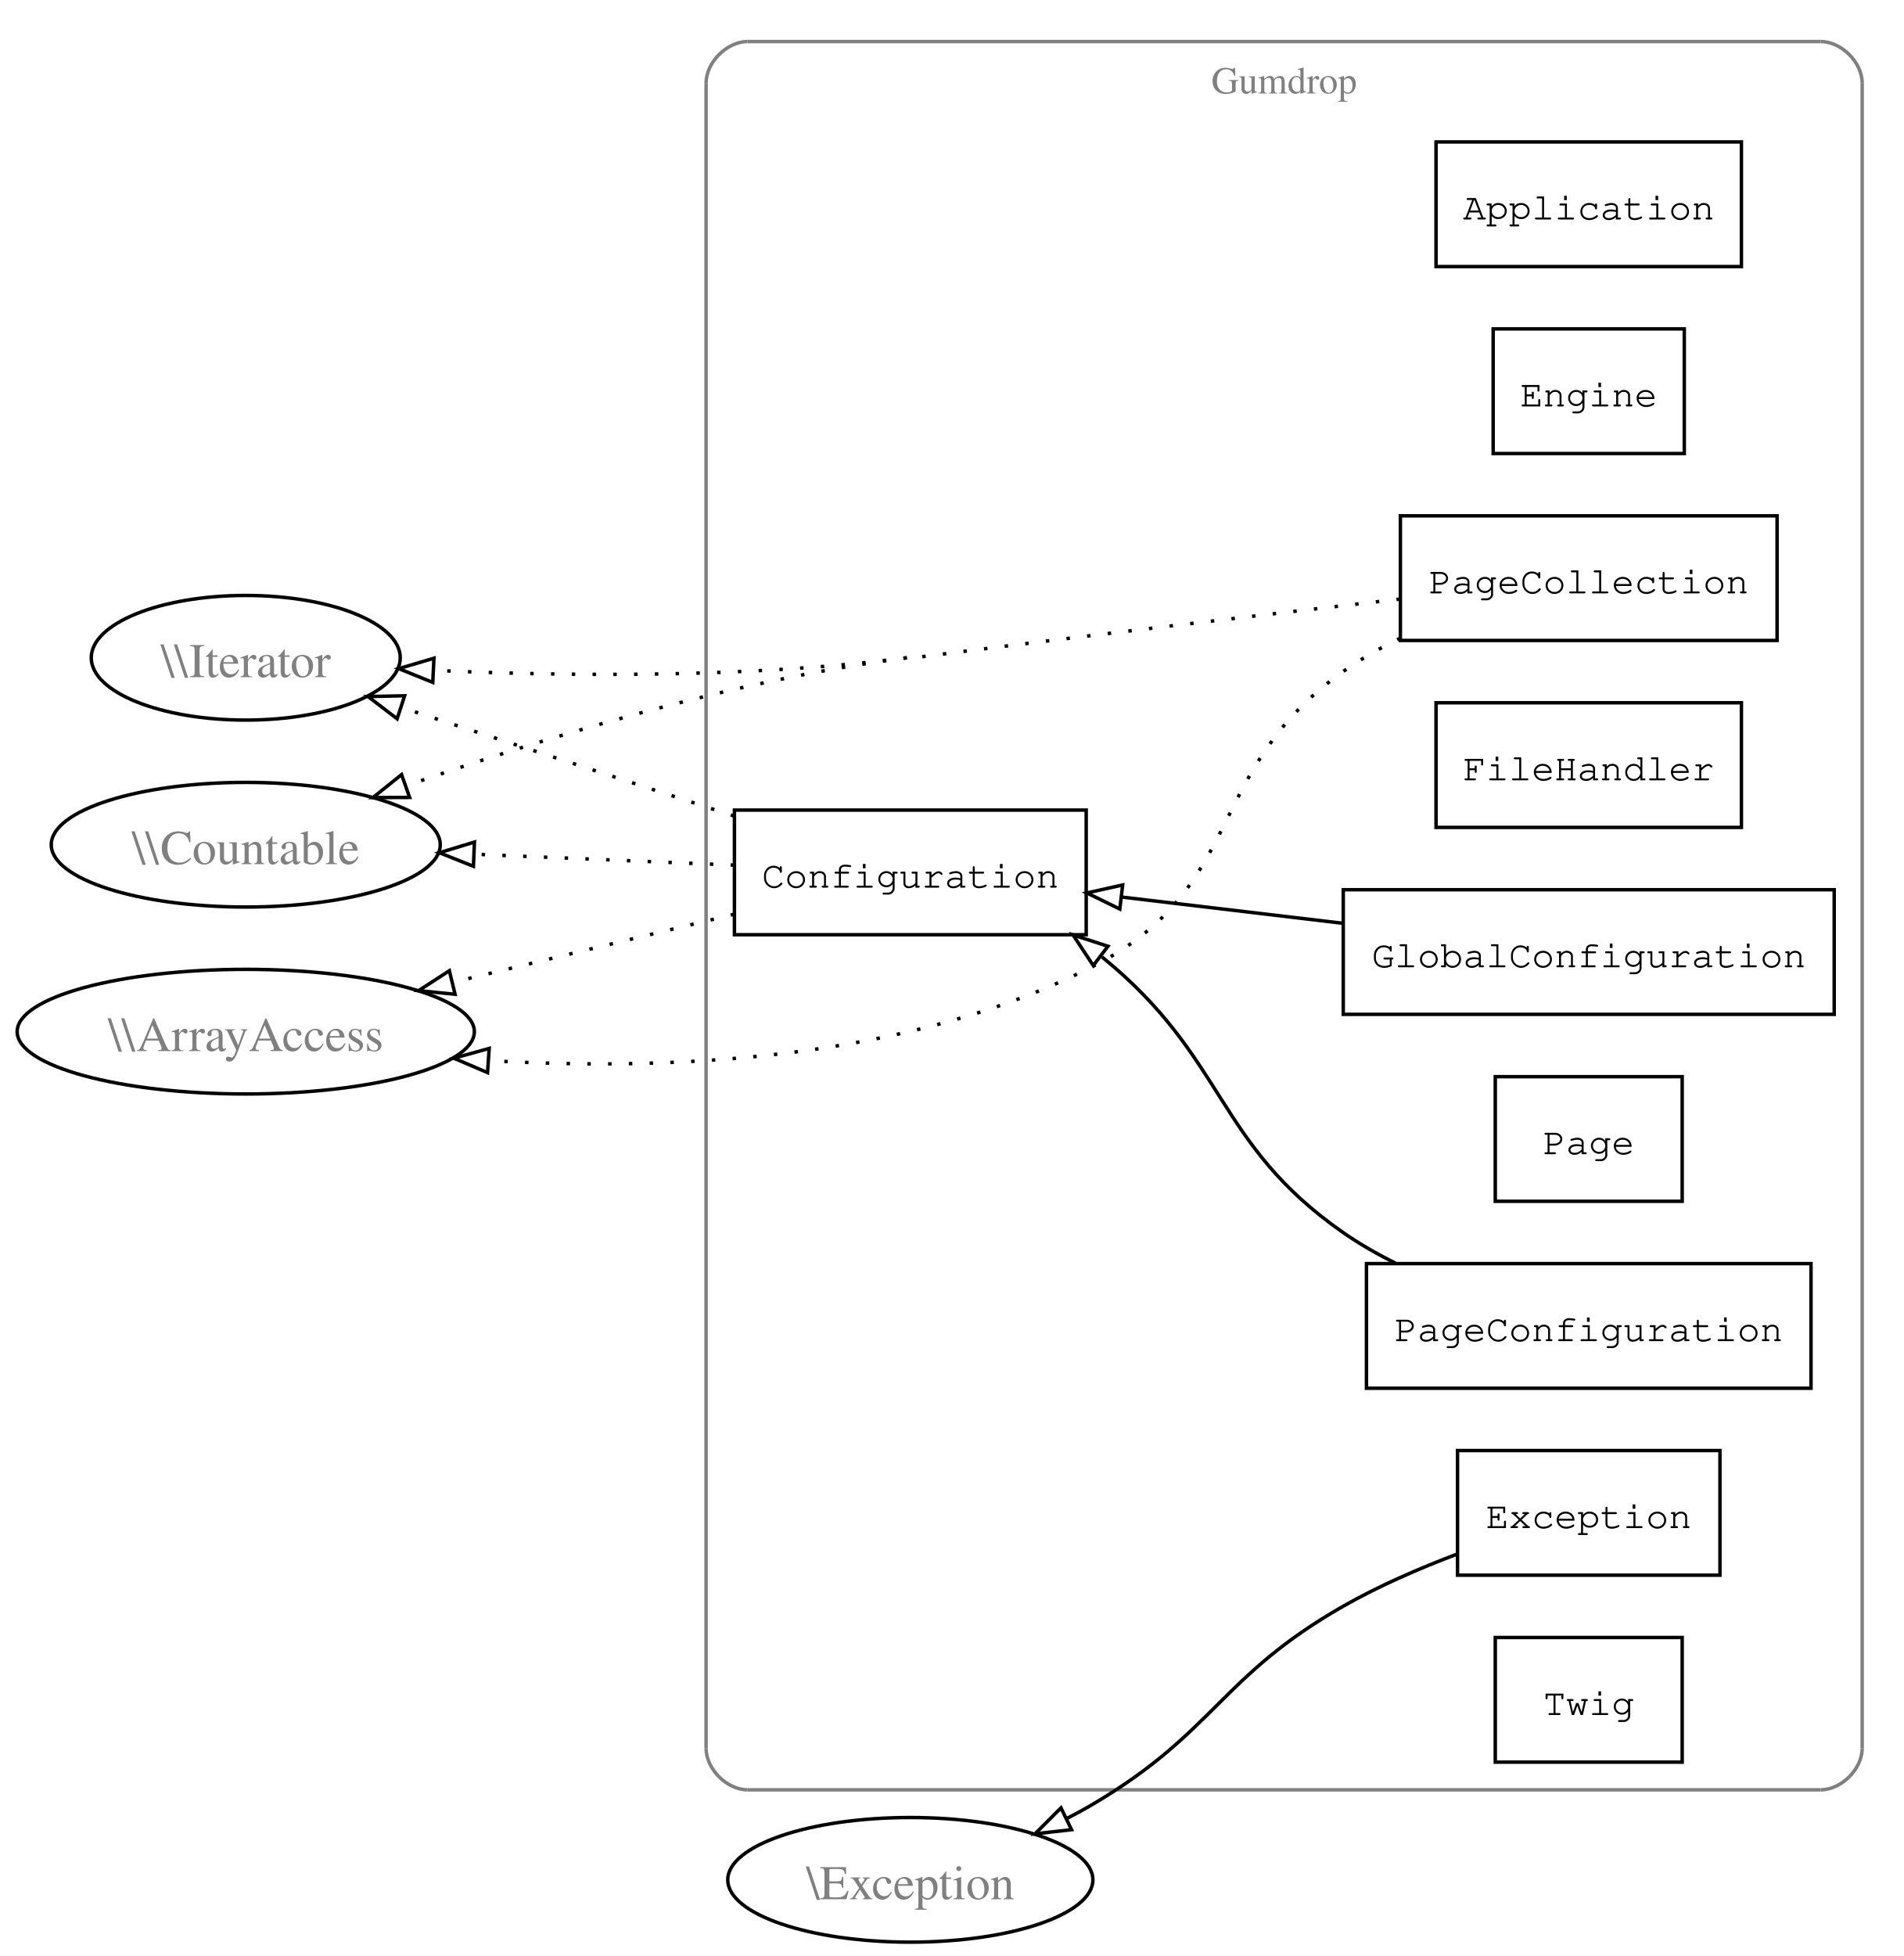
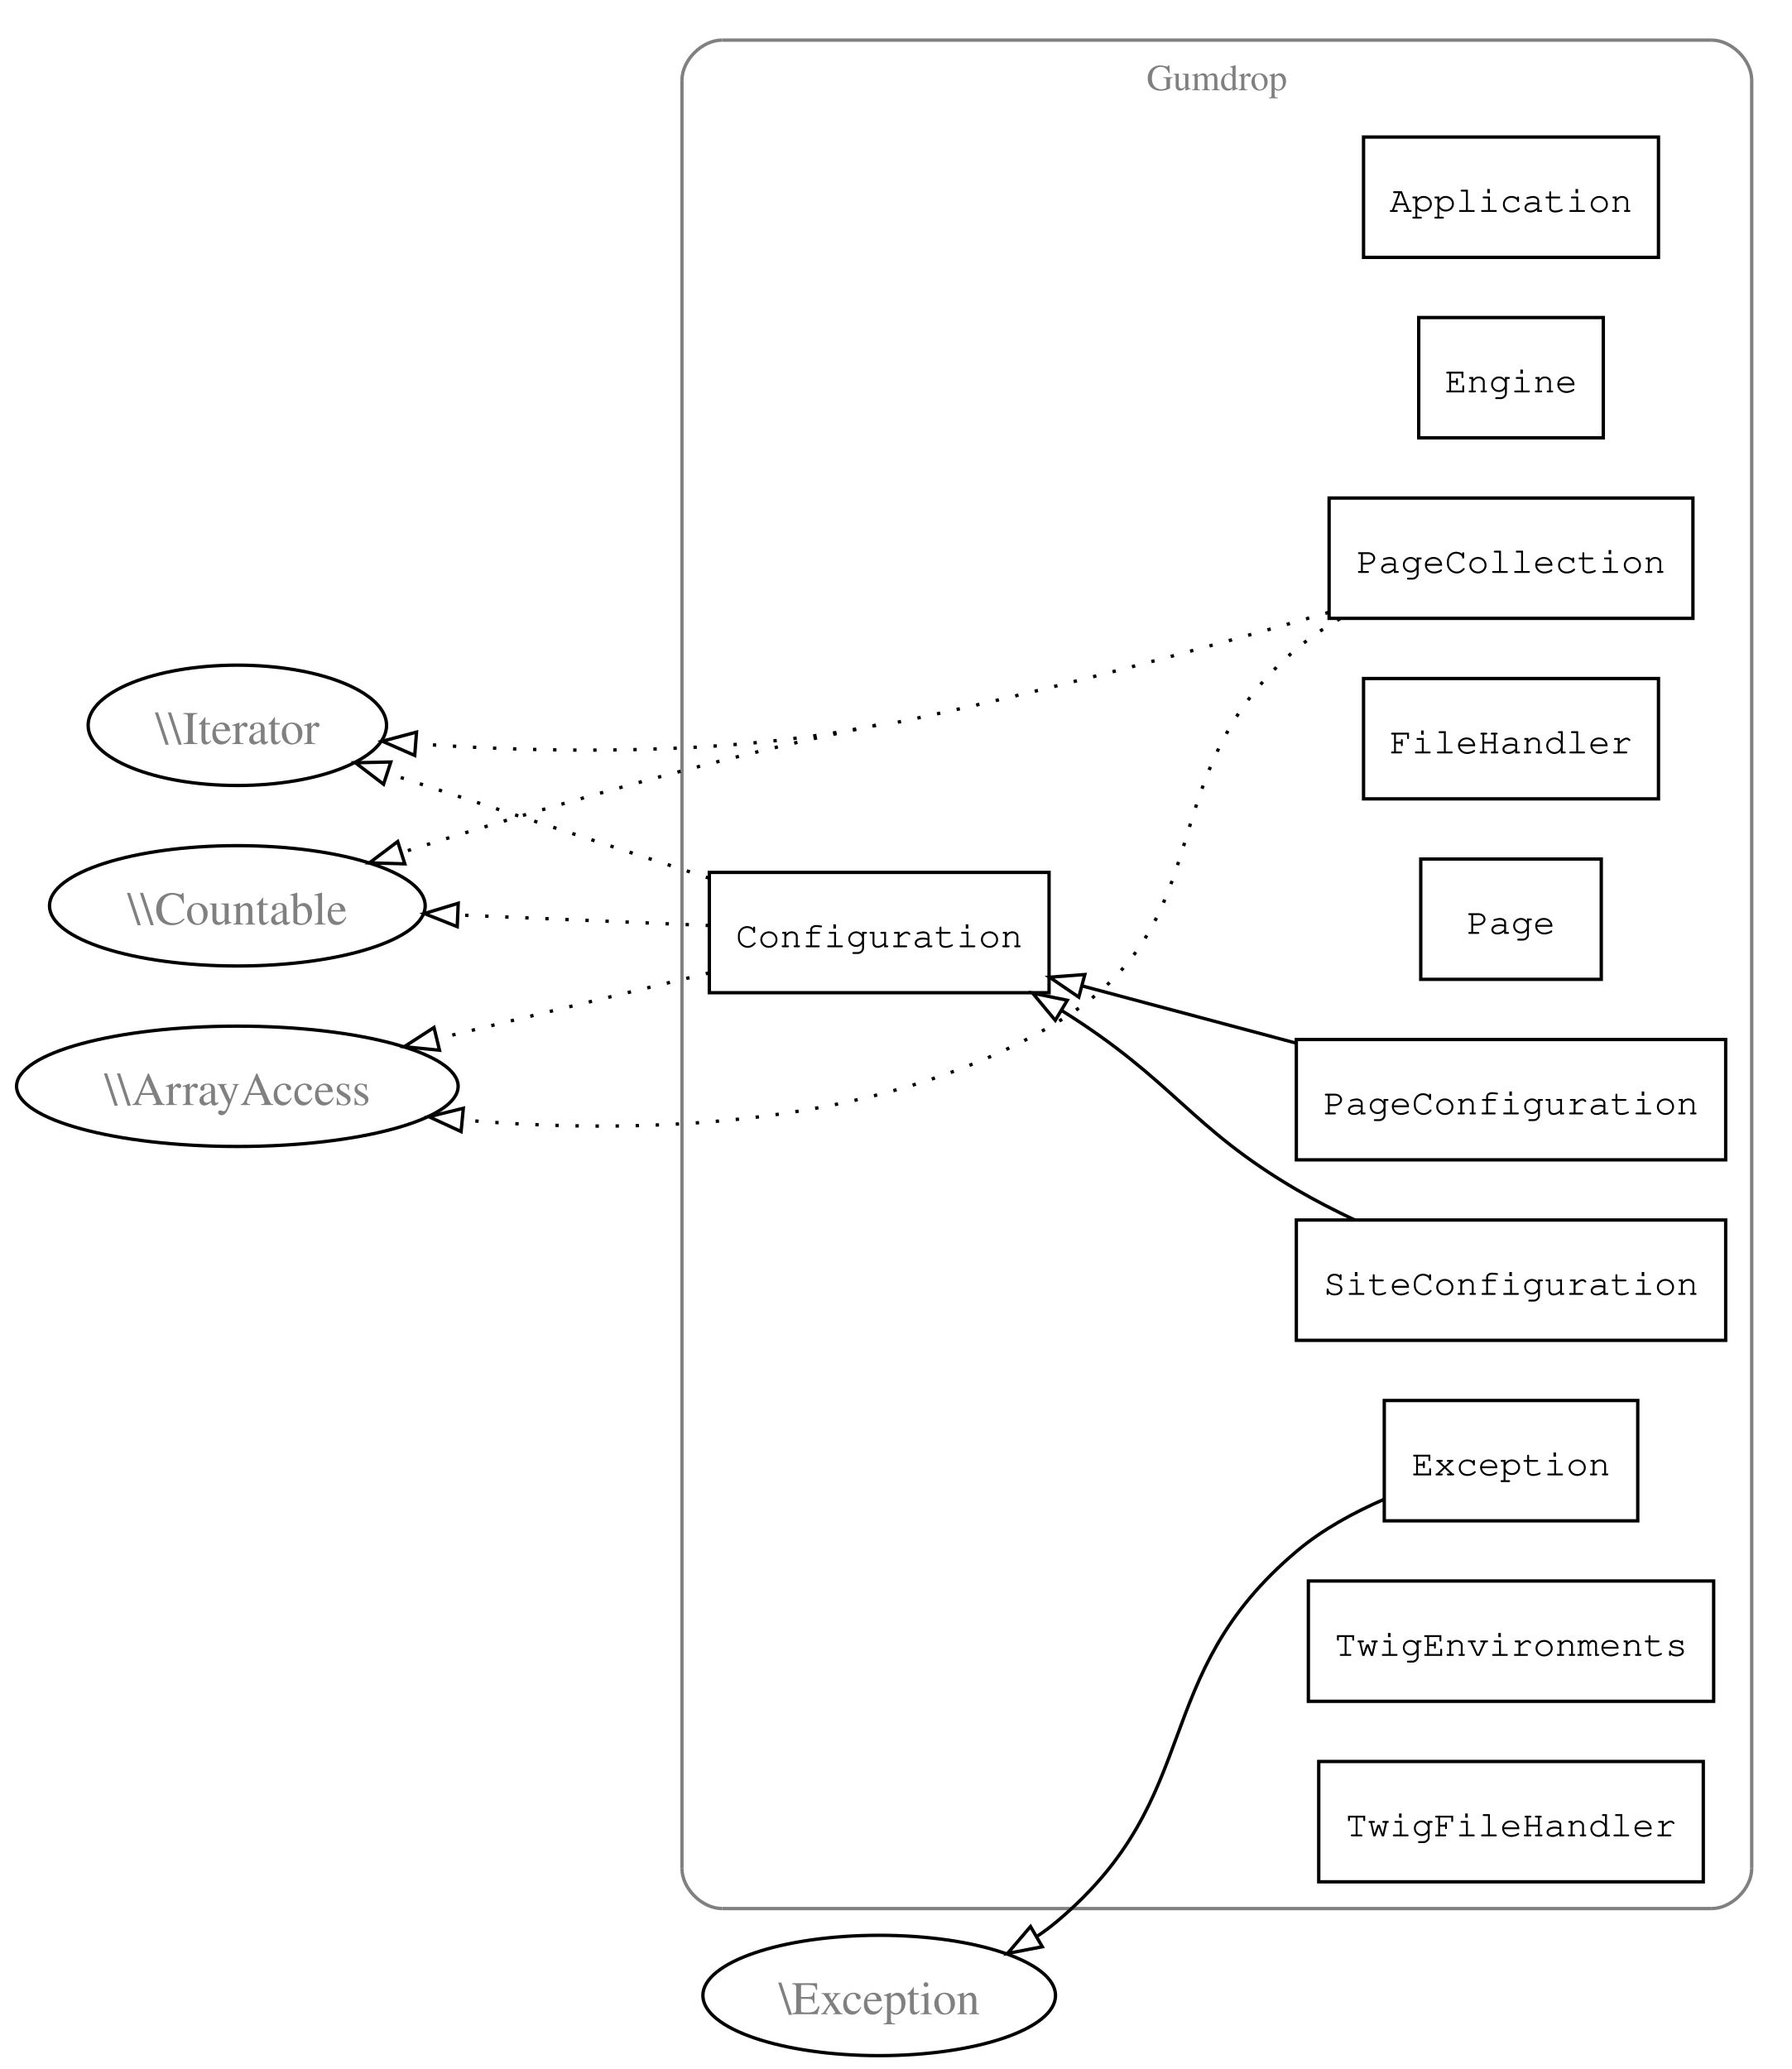
- <svg xmlns="http://www.w3.org/2000/svg" xmlns:xlink="http://www.w3.org/1999/xlink" width="550pt" height="565pt" viewBox="0.00 0.00 550.00 565.00">
-   <g id="graph1" class="graph" transform="scale(1 1) rotate(0) translate(4 561)">
-     <polygon fill="white" stroke="white" points="-4,5 -4,-561 547,-561 547,5 -4,5" />
+ <svg xmlns="http://www.w3.org/2000/svg" xmlns:xlink="http://www.w3.org/1999/xlink" width="536pt" height="619pt" viewBox="0.00 0.00 536.00 619.00">
+   <g id="graph1" class="graph" transform="scale(1 1) rotate(0) translate(4 615)">
+     <polygon fill="white" stroke="white" points="-4,5 -4,-615 533,-615 533,5 -4,5" />
    <g id="graph2" class="cluster">
-       <polyline fill="none" stroke="gray" points="212,-44 522,-44 " />
-       <path fill="none" stroke="gray" d="M522,-44C528,-44 534,-50 534,-56" />
-       <polyline fill="none" stroke="gray" points="534,-56 534,-537 " />
-       <path fill="none" stroke="gray" d="M534,-537C534,-543 528,-549 522,-549" />
-       <polyline fill="none" stroke="gray" points="522,-549 212,-549 " />
-       <path fill="none" stroke="gray" d="M212,-549C206,-549 200,-543 200,-537" />
-       <polyline fill="none" stroke="gray" points="200,-537 200,-56 " />
+       <polyline fill="none" stroke="gray" points="212,-44 508,-44 " />
+       <path fill="none" stroke="gray" d="M508,-44C514,-44 520,-50 520,-56" />
+       <polyline fill="none" stroke="gray" points="520,-56 520,-591 " />
+       <path fill="none" stroke="gray" d="M520,-591C520,-597 514,-603 508,-603" />
+       <polyline fill="none" stroke="gray" points="508,-603 212,-603 " />
+       <path fill="none" stroke="gray" d="M212,-603C206,-603 200,-597 200,-591" />
+       <polyline fill="none" stroke="gray" points="200,-591 200,-56 " />
      <path fill="none" stroke="gray" d="M200,-56C200,-50 206,-44 212,-44" />
-       <text text-anchor="middle" x="367" y="-534" font-family="Times,serif" font-size="11.00" fill="gray">Gumdrop</text>
+       <text text-anchor="middle" x="360" y="-588" font-family="Times,serif" font-size="11.00" fill="gray">Gumdrop</text>
    </g>
    <g id="node2" class="node">
      <a xlink:href="Application.html" xlink:title="Application" target="_parent">
-         <polygon fill="none" stroke="black" points="499.113,-520 410.887,-520 410.887,-484 499.113,-484 499.113,-520" />
-         <text text-anchor="middle" x="455" y="-497.6" font-family="Courier,monospace" font-size="11.00">Application</text>
+         <polygon fill="none" stroke="black" points="492.113,-574 403.887,-574 403.887,-538 492.113,-538 492.113,-574" />
+         <text text-anchor="middle" x="448" y="-551.6" font-family="Courier,monospace" font-size="11.00">Application</text>
      </a>
    </g>
    <g id="node3" class="node">
      <a xlink:href="Configuration.html" xlink:title="Configuration" target="_parent">
-         <polygon fill="none" stroke="black" points="309.814,-327 208.186,-327 208.186,-291 309.814,-291 309.814,-327" />
-         <text text-anchor="middle" x="259" y="-304.6" font-family="Courier,monospace" font-size="11.00">Configuration</text>
+         <polygon fill="none" stroke="black" points="309.814,-354 208.186,-354 208.186,-318 309.814,-318 309.814,-354" />
+         <text text-anchor="middle" x="259" y="-331.6" font-family="Courier,monospace" font-size="11.00">Configuration</text>
      </a>
    </g>
-     <g id="node17" class="node">
-       <ellipse fill="none" stroke="black" cx="67" cy="-371" rx="44.635" ry="18" />
-       <text text-anchor="middle" x="67" y="-365.4" font-family="Times,serif" font-size="14.00" fill="gray">\\Iterator</text>
+     <g id="node18" class="node">
+       <ellipse fill="none" stroke="black" cx="67" cy="-398" rx="44.635" ry="18" />
+       <text text-anchor="middle" x="67" y="-392.4" font-family="Times,serif" font-size="14.00" fill="gray">\\Iterator</text>
    </g>
    <g id="edge9" class="edge">
-       <path fill="none" stroke="black" stroke-dasharray="1,5" d="M208.08,-325.29C178.279,-335.014 140.774,-347.253 112.072,-356.618" />
-       <polygon fill="none" stroke="black" points="110.736,-353.373 102.315,-359.803 112.907,-360.028 110.736,-353.373" />
+       <path fill="none" stroke="black" stroke-dasharray="1,5" d="M208.08,-352.29C178.279,-362.014 140.774,-374.253 112.072,-383.618" />
+       <polygon fill="none" stroke="black" points="110.736,-380.373 102.315,-386.803 112.907,-387.028 110.736,-380.373" />
    </g>
-     <g id="node19" class="node">
-       <ellipse fill="none" stroke="black" cx="67" cy="-317" rx="56.192" ry="18" />
-       <text text-anchor="middle" x="67" y="-311.4" font-family="Times,serif" font-size="14.00" fill="gray">\\Countable</text>
+     <g id="node20" class="node">
+       <ellipse fill="none" stroke="black" cx="67" cy="-344" rx="56.192" ry="18" />
+       <text text-anchor="middle" x="67" y="-338.4" font-family="Times,serif" font-size="14.00" fill="gray">\\Countable</text>
    </g>
    <g id="edge11" class="edge">
-       <path fill="none" stroke="black" stroke-dasharray="1,5" d="M208.08,-311.102C185.183,-312.066 157.738,-313.222 133.232,-314.253" />
-       <polygon fill="none" stroke="black" points="132.776,-310.769 122.932,-314.687 133.07,-317.763 132.776,-310.769" />
+       <path fill="none" stroke="black" stroke-dasharray="1,5" d="M208.08,-338.102C185.183,-339.066 157.738,-340.222 133.232,-341.253" />
+       <polygon fill="none" stroke="black" points="132.776,-337.769 122.932,-341.687 133.07,-344.763 132.776,-337.769" />
    </g>
-     <g id="node21" class="node">
-       <ellipse fill="none" stroke="black" cx="67" cy="-263" rx="66.044" ry="18" />
-       <text text-anchor="middle" x="67" y="-257.4" font-family="Times,serif" font-size="14.00" fill="gray">\\ArrayAccess</text>
+     <g id="node22" class="node">
+       <ellipse fill="none" stroke="black" cx="67" cy="-290" rx="66.044" ry="18" />
+       <text text-anchor="middle" x="67" y="-284.4" font-family="Times,serif" font-size="14.00" fill="gray">\\ArrayAccess</text>
    </g>
    <g id="edge13" class="edge">
-       <path fill="none" stroke="black" stroke-dasharray="1,5" d="M208.08,-296.914C183.121,-290.871 152.759,-283.521 126.69,-277.209" />
-       <polygon fill="none" stroke="black" points="127.473,-273.798 116.93,-274.846 125.825,-280.601 127.473,-273.798" />
+       <path fill="none" stroke="black" stroke-dasharray="1,5" d="M208.08,-323.914C183.121,-317.871 152.759,-310.521 126.69,-304.209" />
+       <polygon fill="none" stroke="black" points="127.473,-300.798 116.93,-301.846 125.825,-307.601 127.473,-300.798" />
    </g>
    <g id="node4" class="node">
      <a xlink:href="Engine.html" xlink:title="Engine" target="_parent">
-         <polygon fill="none" stroke="black" points="482.608,-466 427.392,-466 427.392,-430 482.608,-430 482.608,-466" />
-         <text text-anchor="middle" x="455" y="-443.6" font-family="Courier,monospace" font-size="11.00">Engine</text>
+         <polygon fill="none" stroke="black" points="475.608,-520 420.392,-520 420.392,-484 475.608,-484 475.608,-520" />
+         <text text-anchor="middle" x="448" y="-497.6" font-family="Courier,monospace" font-size="11.00">Engine</text>
      </a>
    </g>
    <g id="node5" class="node">
      <a xlink:href="Exception.html" xlink:title="Exception" target="_parent">
-         <polygon fill="none" stroke="black" points="492.911,-142 417.089,-142 417.089,-106 492.911,-106 492.911,-142" />
-         <text text-anchor="middle" x="455" y="-119.6" font-family="Courier,monospace" font-size="11.00">Exception</text>
+         <polygon fill="none" stroke="black" points="485.911,-196 410.089,-196 410.089,-160 485.911,-160 485.911,-196" />
+         <text text-anchor="middle" x="448" y="-173.6" font-family="Courier,monospace" font-size="11.00">Exception</text>
      </a>
    </g>
-     <g id="node13" class="node">
+     <g id="node14" class="node">
      <ellipse fill="none" stroke="black" cx="259" cy="-18" rx="52.742" ry="18" />
      <text text-anchor="middle" x="259" y="-12.4" font-family="Times,serif" font-size="14.00" fill="gray">\Exception</text>
    </g>
    <g id="edge3" class="edge">
-       <path fill="none" stroke="black" d="M417.075,-112.135C406.113,-107.989 394.293,-102.878 384,-97 348.558,-76.76 347.112,-60.806 312,-40 309.51,-38.524 306.902,-37.096 304.237,-35.725" />
-       <polygon fill="none" stroke="black" points="305.571,-32.482 295.043,-31.291 302.53,-38.787 305.571,-32.482" />
+       <path fill="none" stroke="black" d="M410.25,-166.535C401.055,-162.561 391.644,-157.44 384,-151 339.03,-113.112 357.058,-77.783 312,-40 310.23,-38.516 308.346,-37.119 306.382,-35.805" />
+       <polygon fill="none" stroke="black" points="307.787,-32.573 297.384,-30.568 304.266,-38.623 307.787,-32.573" />
    </g>
    <g id="node6" class="node">
      <a xlink:href="FileHandler.html" xlink:title="FileHandler" target="_parent">
-         <polygon fill="none" stroke="black" points="499.113,-358 410.887,-358 410.887,-322 499.113,-322 499.113,-358" />
-         <text text-anchor="middle" x="455" y="-335.6" font-family="Courier,monospace" font-size="11.00">FileHandler</text>
+         <polygon fill="none" stroke="black" points="492.113,-412 403.887,-412 403.887,-376 492.113,-376 492.113,-412" />
+         <text text-anchor="middle" x="448" y="-389.6" font-family="Courier,monospace" font-size="11.00">FileHandler</text>
      </a>
    </g>
    <g id="node7" class="node">
-       <a xlink:href="GlobalConfiguration.html" xlink:title="GlobalConfiguration" target="_parent">
-         <polygon fill="none" stroke="black" points="525.921,-304 384.079,-304 384.079,-268 525.921,-268 525.921,-304" />
-         <text text-anchor="middle" x="455" y="-281.6" font-family="Courier,monospace" font-size="11.00">GlobalConfiguration</text>
+       <a xlink:href="Page.html" xlink:title="Page" target="_parent">
+         <polygon fill="none" stroke="black" points="475,-358 421,-358 421,-322 475,-322 475,-358" />
+         <text text-anchor="middle" x="448" y="-335.6" font-family="Courier,monospace" font-size="11.00">Page</text>
+       </a>
+     </g>
+     <g id="node8" class="node">
+       <a xlink:href="PageCollection.html" xlink:title="PageCollection" target="_parent">
+         <polygon fill="none" stroke="black" points="502.416,-466 393.584,-466 393.584,-430 502.416,-430 502.416,-466" />
+         <text text-anchor="middle" x="448" y="-443.6" font-family="Courier,monospace" font-size="11.00">PageCollection</text>
+       </a>
+     </g>
+     <g id="edge15" class="edge">
+       <path fill="none" stroke="black" stroke-dasharray="1,5" d="M258,-398C212.337,-388.783 159.234,-389.735 120.795,-392.442" />
+       <polygon fill="none" stroke="black" points="120.062,-388.988 110.36,-393.245 120.599,-395.967 120.062,-388.988" />
+     </g>
+     <g id="edge17" class="edge">
+       <path fill="none" stroke="black" stroke-dasharray="1,5" d="M393.41,-431.772C356.248,-420.988 305.459,-407.176 260,-398" />
+       <path fill="none" stroke="black" stroke-dasharray="1,5" d="M258,-398C209.091,-388.128 154.403,-372.034 116.303,-359.98" />
+       <polygon fill="none" stroke="black" points="117.093,-356.558 106.503,-356.853 114.965,-363.227 117.093,-356.558" />
+     </g>
+     <g id="edge19" class="edge">
+       <path fill="none" stroke="black" stroke-dasharray="1,5" d="M396.848,-429.893C392.278,-427.261 387.906,-424.305 384,-421 338.823,-382.779 362.799,-339.353 312,-309 258.571,-277.076 186.396,-275.465 134.423,-279.929" />
+       <polygon fill="none" stroke="black" points="133.93,-276.46 124.309,-280.896 134.597,-283.428 133.93,-276.46" />
+     </g>
+     <g id="node9" class="node">
+       <a xlink:href="PageConfiguration.html" xlink:title="PageConfiguration" target="_parent">
+         <polygon fill="none" stroke="black" points="512.218,-304 383.782,-304 383.782,-268 512.218,-268 512.218,-304" />
+         <text text-anchor="middle" x="448" y="-281.6" font-family="Courier,monospace" font-size="11.00">PageConfiguration</text>
      </a>
    </g>
    <g id="edge5" class="edge">
-       <path fill="none" stroke="black" d="M384.236,-294.271C363.234,-296.761 340.378,-299.471 320.064,-301.879" />
-       <polygon fill="none" stroke="black" points="319.524,-298.418 310.006,-303.071 320.349,-305.37 319.524,-298.418" />
-     </g>
-     <g id="node8" class="node">
-       <a xlink:href="Page.html" xlink:title="Page" target="_parent">
-         <polygon fill="none" stroke="black" points="482,-250 428,-250 428,-214 482,-214 482,-250" />
-         <text text-anchor="middle" x="455" y="-227.6" font-family="Courier,monospace" font-size="11.00">Page</text>
-       </a>
-     </g>
-     <g id="node9" class="node">
-       <a xlink:href="PageCollection.html" xlink:title="PageCollection" target="_parent">
-         <polygon fill="none" stroke="black" points="509.416,-412 400.584,-412 400.584,-376 509.416,-376 509.416,-412" />
-         <text text-anchor="middle" x="455" y="-389.6" font-family="Courier,monospace" font-size="11.00">PageCollection</text>
-       </a>
-     </g>
-     <g id="edge15" class="edge">
-       <path fill="none" stroke="black" stroke-dasharray="1,5" d="M258,-371C212.247,-365.099 159.78,-365.646 121.589,-367.356" />
-       <polygon fill="none" stroke="black" points="121.03,-363.879 111.213,-367.865 121.373,-370.871 121.03,-363.879" />
-     </g>
-     <g id="edge17" class="edge">
-       <path fill="none" stroke="black" stroke-dasharray="1,5" d="M400.44,-387.949C361.464,-383.473 307.429,-377.117 260,-371" />
-       <path fill="none" stroke="black" stroke-dasharray="1,5" d="M258,-371C207.422,-364.477 151.491,-347.31 113.493,-334.067" />
-       <polygon fill="none" stroke="black" points="114.348,-330.657 103.753,-330.621 112.013,-337.256 114.348,-330.657" />
-     </g>
-     <g id="edge19" class="edge">
-       <path fill="none" stroke="black" stroke-dasharray="1,5" d="M400.552,-376.667C394.741,-373.836 389.096,-370.623 384,-367 343.65,-338.311 356.076,-304.548 312,-282 258.032,-254.391 188.433,-251.655 137.388,-254.642" />
-       <polygon fill="none" stroke="black" points="136.855,-251.17 127.113,-255.335 137.326,-258.154 136.855,-251.17" />
+       <path fill="none" stroke="black" d="M383.69,-302.928C363.02,-308.454 340.145,-314.571 319.746,-320.025" />
+       <polygon fill="none" stroke="black" points="318.708,-316.68 309.951,-322.644 320.516,-323.442 318.708,-316.68" />
    </g>
    <g id="node10" class="node">
-       <a xlink:href="PageConfiguration.html" xlink:title="PageConfiguration" target="_parent">
-         <polygon fill="none" stroke="black" points="519.218,-196 390.782,-196 390.782,-160 519.218,-160 519.218,-196" />
-         <text text-anchor="middle" x="455" y="-173.6" font-family="Courier,monospace" font-size="11.00">PageConfiguration</text>
+       <a xlink:href="SiteConfiguration.html" xlink:title="SiteConfiguration" target="_parent">
+         <polygon fill="none" stroke="black" points="512.218,-250 383.782,-250 383.782,-214 512.218,-214 512.218,-250" />
+         <text text-anchor="middle" x="448" y="-227.6" font-family="Courier,monospace" font-size="11.00">SiteConfiguration</text>
      </a>
    </g>
    <g id="edge7" class="edge">
-       <path fill="none" stroke="black" d="M399.163,-196.134C393.853,-198.771 388.7,-201.721 384,-205 346.866,-230.909 350.588,-255.17 314.377,-284.58" />
-       <polygon fill="none" stroke="black" points="311.858,-282.099 306.015,-290.936 316.094,-287.671 311.858,-282.099" />
+       <path fill="none" stroke="black" d="M401.256,-250.007C395.337,-252.798 389.446,-255.819 384,-259 351.809,-277.801 347.355,-291.593 313.604,-312.661" />
+       <polygon fill="none" stroke="black" points="311.676,-309.736 304.893,-317.874 315.271,-315.742 311.676,-309.736" />
    </g>
    <g id="node11" class="node">
-       <a xlink:href="Twig.html" xlink:title="Twig" target="_parent">
-         <polygon fill="none" stroke="black" points="482,-88 428,-88 428,-52 482,-52 482,-88" />
-         <text text-anchor="middle" x="455" y="-65.6" font-family="Courier,monospace" font-size="11.00">Twig</text>
+       <a xlink:href="TwigEnvironments.html" xlink:title="TwigEnvironments" target="_parent">
+         <polygon fill="none" stroke="black" points="508.618,-142 387.382,-142 387.382,-106 508.618,-106 508.618,-142" />
+         <text text-anchor="middle" x="448" y="-119.6" font-family="Courier,monospace" font-size="11.00">TwigEnvironments</text>
+       </a>
+     </g>
+     <g id="node12" class="node">
+       <a xlink:href="TwigFileHandler.html" xlink:title="TwigFileHandler" target="_parent">
+         <polygon fill="none" stroke="black" points="505.516,-88 390.484,-88 390.484,-52 505.516,-52 505.516,-88" />
+         <text text-anchor="middle" x="448" y="-65.6" font-family="Courier,monospace" font-size="11.00">TwigFileHandler</text>
      </a>
    </g>
  </g>
</svg>
